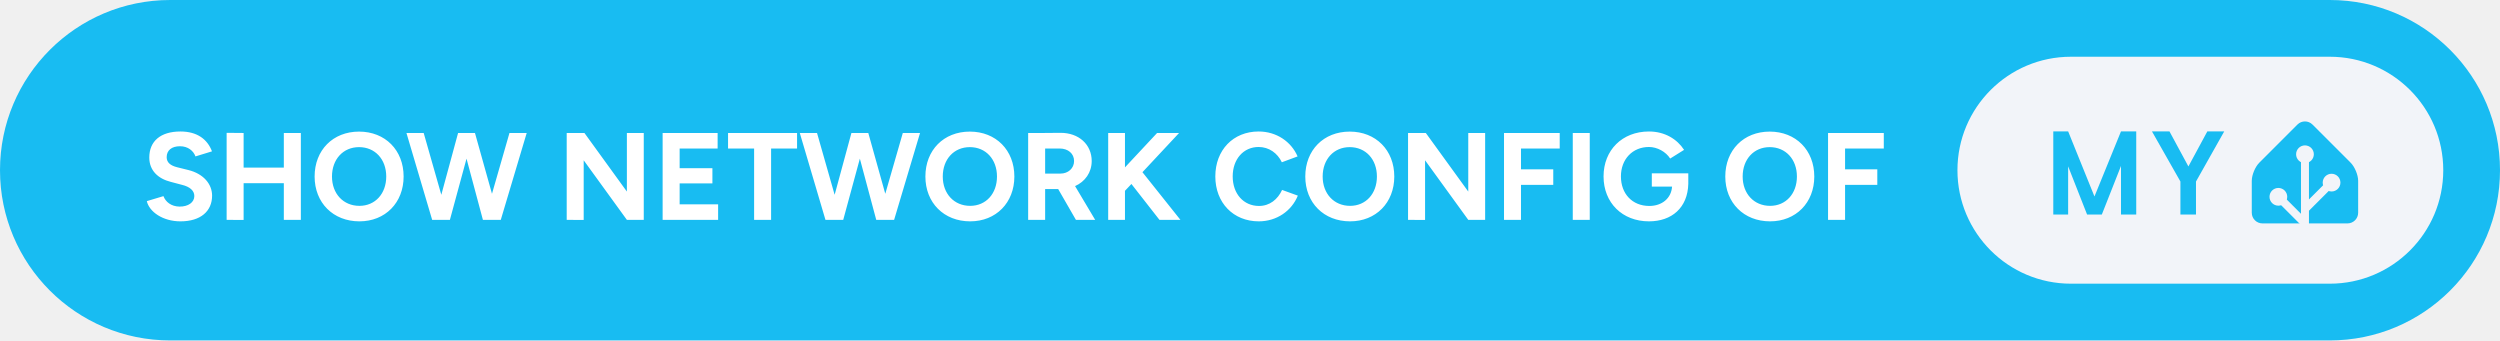
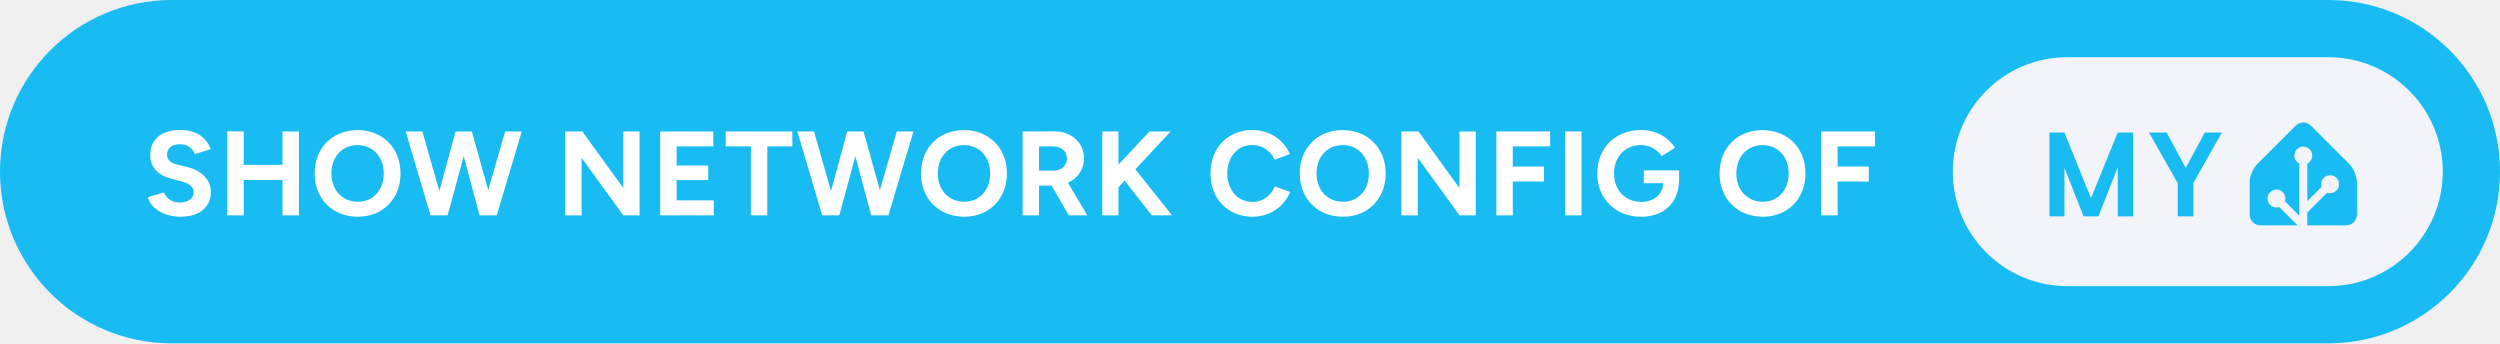
- <svg xmlns="http://www.w3.org/2000/svg" width="352.5" height="48" aria-label="show network config of My Home Assistant" style="border-radius:24px" viewBox="0 0 705 96">
-   <rect width="705" height="96" fill="#18BCF2" rx="48" />
-   <path fill="#fff" d="M50.89 62.42c5.7 0 8.92-2.87 8.92-7.25 0-3.25-2.41-6.15-6.65-7.21l-3.22-.8c-1.82-.46-2.94-1.3-2.94-2.83 0-1.93 1.4-3.09 3.75-3.09 2.27 0 3.81 1.3 4.37 2.87l4.66-1.43c-1.3-3.43-4.2-5.6-8.89-5.6-5.61 0-8.79 2.73-8.79 7.35 0 3.64 2.45 5.95 6.06 6.86l3.18.84c2.17.53 3.46 1.61 3.46 3.15 0 1.78-1.71 3.01-4.19 2.98-2.35-.04-3.92-1.34-4.52-2.95l-4.69 1.41c.7 3.01 4.51 5.7 9.49 5.7ZM63.91 62l4.79.03V51.67h11.34V62h4.8V37.5h-4.8v9.77H68.7V37.5l-4.79-.04Zm37.45.42c7.28 0 12.46-5.25 12.46-12.64 0-7.42-5.18-12.67-12.57-12.67-7.35 0-12.53 5.22-12.53 12.67 0 7.39 5.22 12.64 12.64 12.64Zm0-4.37c-4.55 0-7.74-3.43-7.74-8.27 0-4.86 3.15-8.29 7.63-8.29 4.52 0 7.67 3.43 7.67 8.29 0 4.84-3.12 8.27-7.56 8.27ZM121.87 62h5l4.69-17.26L136.18 62h5.04l7.31-24.5h-4.86l-4.93 17.15-4.8-17.15h-4.76l-4.73 17.43-4.97-17.43h-4.86Zm37.94 0 4.79.03V45.2L176.78 62h4.76V37.5h-4.76v16.52L164.81 37.5h-5Zm27.05 0h15.65v-4.37h-10.85v-5.92h9.24v-4.27h-9.24v-5.56h10.71V37.5h-15.51Zm25.8 0h4.79V41.88h7.32V37.5h-19.46v4.38h7.35Zm20.12 0h5.01l4.69-17.26L247.1 62h5.04l7.31-24.5h-4.86l-4.94 17.15-4.79-17.15h-4.76l-4.73 17.43-4.97-17.43h-4.86Zm40.81.42c7.28 0 12.46-5.25 12.46-12.64 0-7.42-5.18-12.67-12.56-12.67-7.36 0-12.53 5.22-12.53 12.67 0 7.39 5.21 12.64 12.63 12.64Zm0-4.37c-4.55 0-7.73-3.43-7.73-8.27 0-4.86 3.14-8.29 7.63-8.29 4.51 0 7.66 3.43 7.66 8.29 0 4.84-3.11 8.27-7.56 8.27ZM289.94 62h4.79v-8.68h3.68l5 8.68h5.43l-5.67-9.52c2.83-1.26 4.69-3.85 4.69-7.07 0-4.66-3.64-7.98-8.82-7.95l-4.87.04h-4.23Zm8.89-20.12c2.38 0 4.06 1.43 4.06 3.53 0 2.06-1.68 3.54-3.82 3.54h-4.34v-7.07ZM312.51 62h4.73v-8.19l1.82-1.93L326.97 62h5.91l-10.71-13.44L332.5 37.5h-6.2l-9.06 9.7v-9.7h-4.73Zm42.46.42c5.07 0 9.27-2.94 11.02-7.25l-4.44-1.61c-1.23 2.67-3.5 4.52-6.51 4.52-4.35 0-7.42-3.43-7.42-8.33 0-4.87 3.04-8.3 7.31-8.3 2.91 0 5.32 1.72 6.55 4.31l4.44-1.65c-1.79-4.16-5.95-7.03-10.99-7.03-7.18 0-12.21 5.25-12.21 12.67s5.07 12.67 12.25 12.67Zm25.76 0c7.27 0 12.46-5.25 12.46-12.64 0-7.42-5.19-12.67-12.57-12.67-7.35 0-12.53 5.22-12.53 12.67 0 7.39 5.22 12.64 12.64 12.64Zm0-4.37c-4.55 0-7.74-3.43-7.74-8.27 0-4.86 3.15-8.29 7.63-8.29 4.51 0 7.67 3.43 7.67 8.29 0 4.84-3.12 8.27-7.56 8.27ZM397.07 62l4.8.03V45.2L414.05 62h4.76V37.5h-4.76v16.52L402.08 37.5h-5.01Zm27.06 0h4.79v-9.87h9.1v-4.38h-9.1v-5.87h10.92V37.5h-15.71Zm19.39 0h4.79V37.5h-4.79Zm21.49.42c6.4 0 10.92-3.82 11.09-10.57v-2.97h-10.29v3.74h5.71c-.21 3.29-2.84 5.46-6.41 5.46-4.83 0-8.01-3.46-8.01-8.33s3.29-8.3 7.91-8.3c2.31 0 4.76 1.33 5.98 3.26l3.92-2.45c-1.96-3.01-5.42-5.18-9.9-5.18-7.53 0-12.81 5.25-12.81 12.67s5.28 12.67 12.81 12.67Zm34.16 0c7.27 0 12.46-5.25 12.46-12.64 0-7.42-5.19-12.67-12.57-12.67-7.35 0-12.53 5.22-12.53 12.67 0 7.39 5.22 12.64 12.64 12.64Zm0-4.37c-4.55 0-7.74-3.43-7.74-8.27 0-4.86 3.15-8.29 7.63-8.29 4.51 0 7.67 3.43 7.67 8.29 0 4.84-3.12 8.27-7.56 8.27ZM515.51 62h4.8v-9.87h9.09v-4.38h-9.09v-5.87h10.92V37.5h-15.72Z" />
-   <g style="transform:translate(208px,0)">
+ <svg xmlns="http://www.w3.org/2000/svg" width="349.5" height="48" aria-label="show network config of My Home Assistant" style="border-radius:24px" viewBox="0 0 699 96">
+   <rect width="699" height="96" fill="#18BCF2" rx="48" />
+   <path fill="#fff" d="M50.42 60.6c5.46 0 8.54-2.75 8.54-6.93 0-3.12-2.31-5.9-6.36-6.9L49.51 46c-1.74-.44-2.81-1.24-2.81-2.72 0-1.84 1.34-2.95 3.58-2.95 2.18 0 3.66 1.24 4.19 2.75l4.46-1.37c-1.24-3.29-4.02-5.36-8.51-5.36-5.36 0-8.41 2.61-8.41 7.03 0 3.49 2.35 5.7 5.8 6.57l3.04.8c2.08.51 3.32 1.54 3.32 3.02 0 1.71-1.64 2.88-4.02 2.85-2.24-.04-3.75-1.28-4.32-2.82l-4.49 1.34c.67 2.88 4.32 5.46 9.08 5.46Zm13.13-.4 4.59.03v-9.91h10.85v9.88h4.59V36.75h-4.59v9.35H68.14v-9.35l-4.59-.03Zm36.52.4c6.96 0 11.92-5.02 11.92-12.09 0-7.1-4.96-12.13-12.02-12.13-7.04 0-12 4.99-12 12.13 0 7.07 4.99 12.09 12.1 12.09Zm0-4.19c-4.36 0-7.41-3.28-7.41-7.9 0-4.66 3.02-7.94 7.31-7.94 4.32 0 7.33 3.28 7.33 7.94 0 4.62-2.98 7.9-7.23 7.9Zm20.3 3.79h4.79l4.49-16.52 4.42 16.52h4.82l7-23.45h-4.65l-4.73 16.41-4.59-16.41h-4.55l-4.52 16.68-4.76-16.68h-4.66Zm37.65 0 4.59.03V44.12l11.66 16.08h4.55V36.75h-4.55v15.81l-11.46-15.81h-4.79Zm26.57 0h14.97v-4.19h-10.38v-5.66h8.84v-4.09h-8.84v-5.32h10.25v-4.19h-14.84Zm25.36 0h4.58V40.94h7.01v-4.19h-18.63v4.19h7.04Zm19.93 0h4.79l4.49-16.52 4.42 16.52h4.82l7-23.45h-4.65l-4.73 16.41-4.58-16.41h-4.56l-4.52 16.68-4.76-16.68h-4.66Zm39.73.4c6.97 0 11.92-5.02 11.92-12.09 0-7.1-4.95-12.13-12.02-12.13-7.04 0-11.99 4.99-11.99 12.13 0 7.07 4.99 12.09 12.09 12.09Zm0-4.19c-4.36 0-7.4-3.28-7.4-7.9 0-4.66 3.01-7.94 7.3-7.94 4.32 0 7.33 3.28 7.33 7.94 0 4.62-2.98 7.9-7.23 7.9Zm16.31 3.79h4.59v-8.31h3.52l4.79 8.31h5.19l-5.42-9.11c2.71-1.21 4.49-3.69 4.49-6.77 0-4.45-3.49-7.64-8.45-7.6l-4.65.03h-4.06Zm8.51-19.26c2.28 0 3.89 1.37 3.89 3.38 0 1.98-1.61 3.38-3.65 3.38h-4.16v-6.76ZM308.2 60.2h4.52v-7.84l1.75-1.84 7.57 9.68h5.66l-10.25-12.86 9.88-10.59h-5.93l-8.68 9.28v-9.28h-4.52Zm41.98.4c4.85 0 8.87-2.81 10.55-6.93l-4.26-1.54c-1.17 2.54-3.35 4.32-6.23 4.32-4.15 0-7.1-3.29-7.1-7.98 0-4.65 2.92-7.93 7-7.93 2.78 0 5.1 1.64 6.27 4.12l4.25-1.58c-1.71-3.99-5.69-6.73-10.52-6.73-6.86 0-11.69 5.02-11.69 12.12 0 7.11 4.86 12.13 11.73 12.13Zm25.32 0c6.97 0 11.93-5.02 11.93-12.09 0-7.1-4.96-12.13-12.03-12.13-7.03 0-11.99 4.99-11.99 12.13 0 7.07 4.99 12.09 12.09 12.09Zm0-4.19c-4.35 0-7.4-3.28-7.4-7.9 0-4.66 3.01-7.94 7.3-7.94 4.32 0 7.34 3.28 7.34 7.94 0 4.62-2.98 7.9-7.24 7.9Zm16.32 3.79 4.59.03V44.12l11.65 16.08h4.56V36.75h-4.56v15.81l-11.45-15.81h-4.79Zm26.56 0h4.59v-9.45h8.71v-4.18h-8.71v-5.63h10.45v-4.19h-15.04Zm19.23 0h4.59V36.75h-4.59Zm21.24.4c6.13 0 10.45-3.65 10.62-10.12v-2.84h-9.85v3.58h5.46c-.2 3.15-2.71 5.23-6.13 5.23-4.62 0-7.67-3.32-7.67-7.98 0-4.65 3.15-7.93 7.57-7.93 2.21 0 4.56 1.27 5.73 3.11l3.75-2.34c-1.87-2.89-5.19-4.96-9.48-4.96-7.2 0-12.26 5.02-12.26 12.12 0 7.11 5.06 12.13 12.26 12.13Zm34.04 0c6.96 0 11.92-5.02 11.92-12.09 0-7.1-4.96-12.13-12.02-12.13-7.04 0-12 4.99-12 12.13 0 7.07 4.99 12.09 12.1 12.09Zm0-4.19c-4.36 0-7.41-3.28-7.41-7.9 0-4.66 3.02-7.94 7.31-7.94 4.32 0 7.33 3.28 7.33 7.94 0 4.62-2.98 7.9-7.23 7.9Zm16.31 3.79h4.59v-9.45h8.71v-4.18h-8.71v-5.63h10.45v-4.19H509.2Z" />
+   <g style="transform:translate(202px,0)">
    <rect width="137" height="64" x="344" y="16" fill="#F2F4F9" rx="32" />
    <path fill="#18BCF2" d="M394.419 37.047V60.5h-4.297V46.797L384.716 60.5h-4.157l-5.343-13.594V60.5h-4.188V37.047h4.188l7.422 18.36 7.484-18.36h4.297Zm9.365 0 5.344 9.89 5.344-9.89h4.766l-7.969 14.14V60.5h-4.391v-9.313l-8.031-14.14h4.937ZM457 60c0 1.65-1.35 3-3 3h-24c-1.65 0-3-1.35-3-3v-9c0-1.65.95-3.95 2.12-5.12l10.76-10.76a3 3 0 0 1 4.24 0l10.76 10.76c1.17 1.17 2.12 3.47 2.12 5.12v9Z" />
    <path fill="#F2F4F9" stroke="#F2F4F9" d="M442 45.5a2 2 0 1 0 0-4 2 2 0 0 0 0 4Z" />
    <path fill="#F2F4F9" stroke="#F2F4F9" stroke-miterlimit="10" d="M449.5 53.5a2 2 0 1 0 0-4 2 2 0 0 0 0 4ZM434.5 57.5a2 2 0 1 0 0-4 2 2 0 0 0 0 4Z" />
    <path fill="none" stroke="#F2F4F9" stroke-miterlimit="10" stroke-width="2.25" d="M442 43.48V63l-7.5-7.5M449.5 51.46l-7.41 7.41" />
  </g>
</svg>
